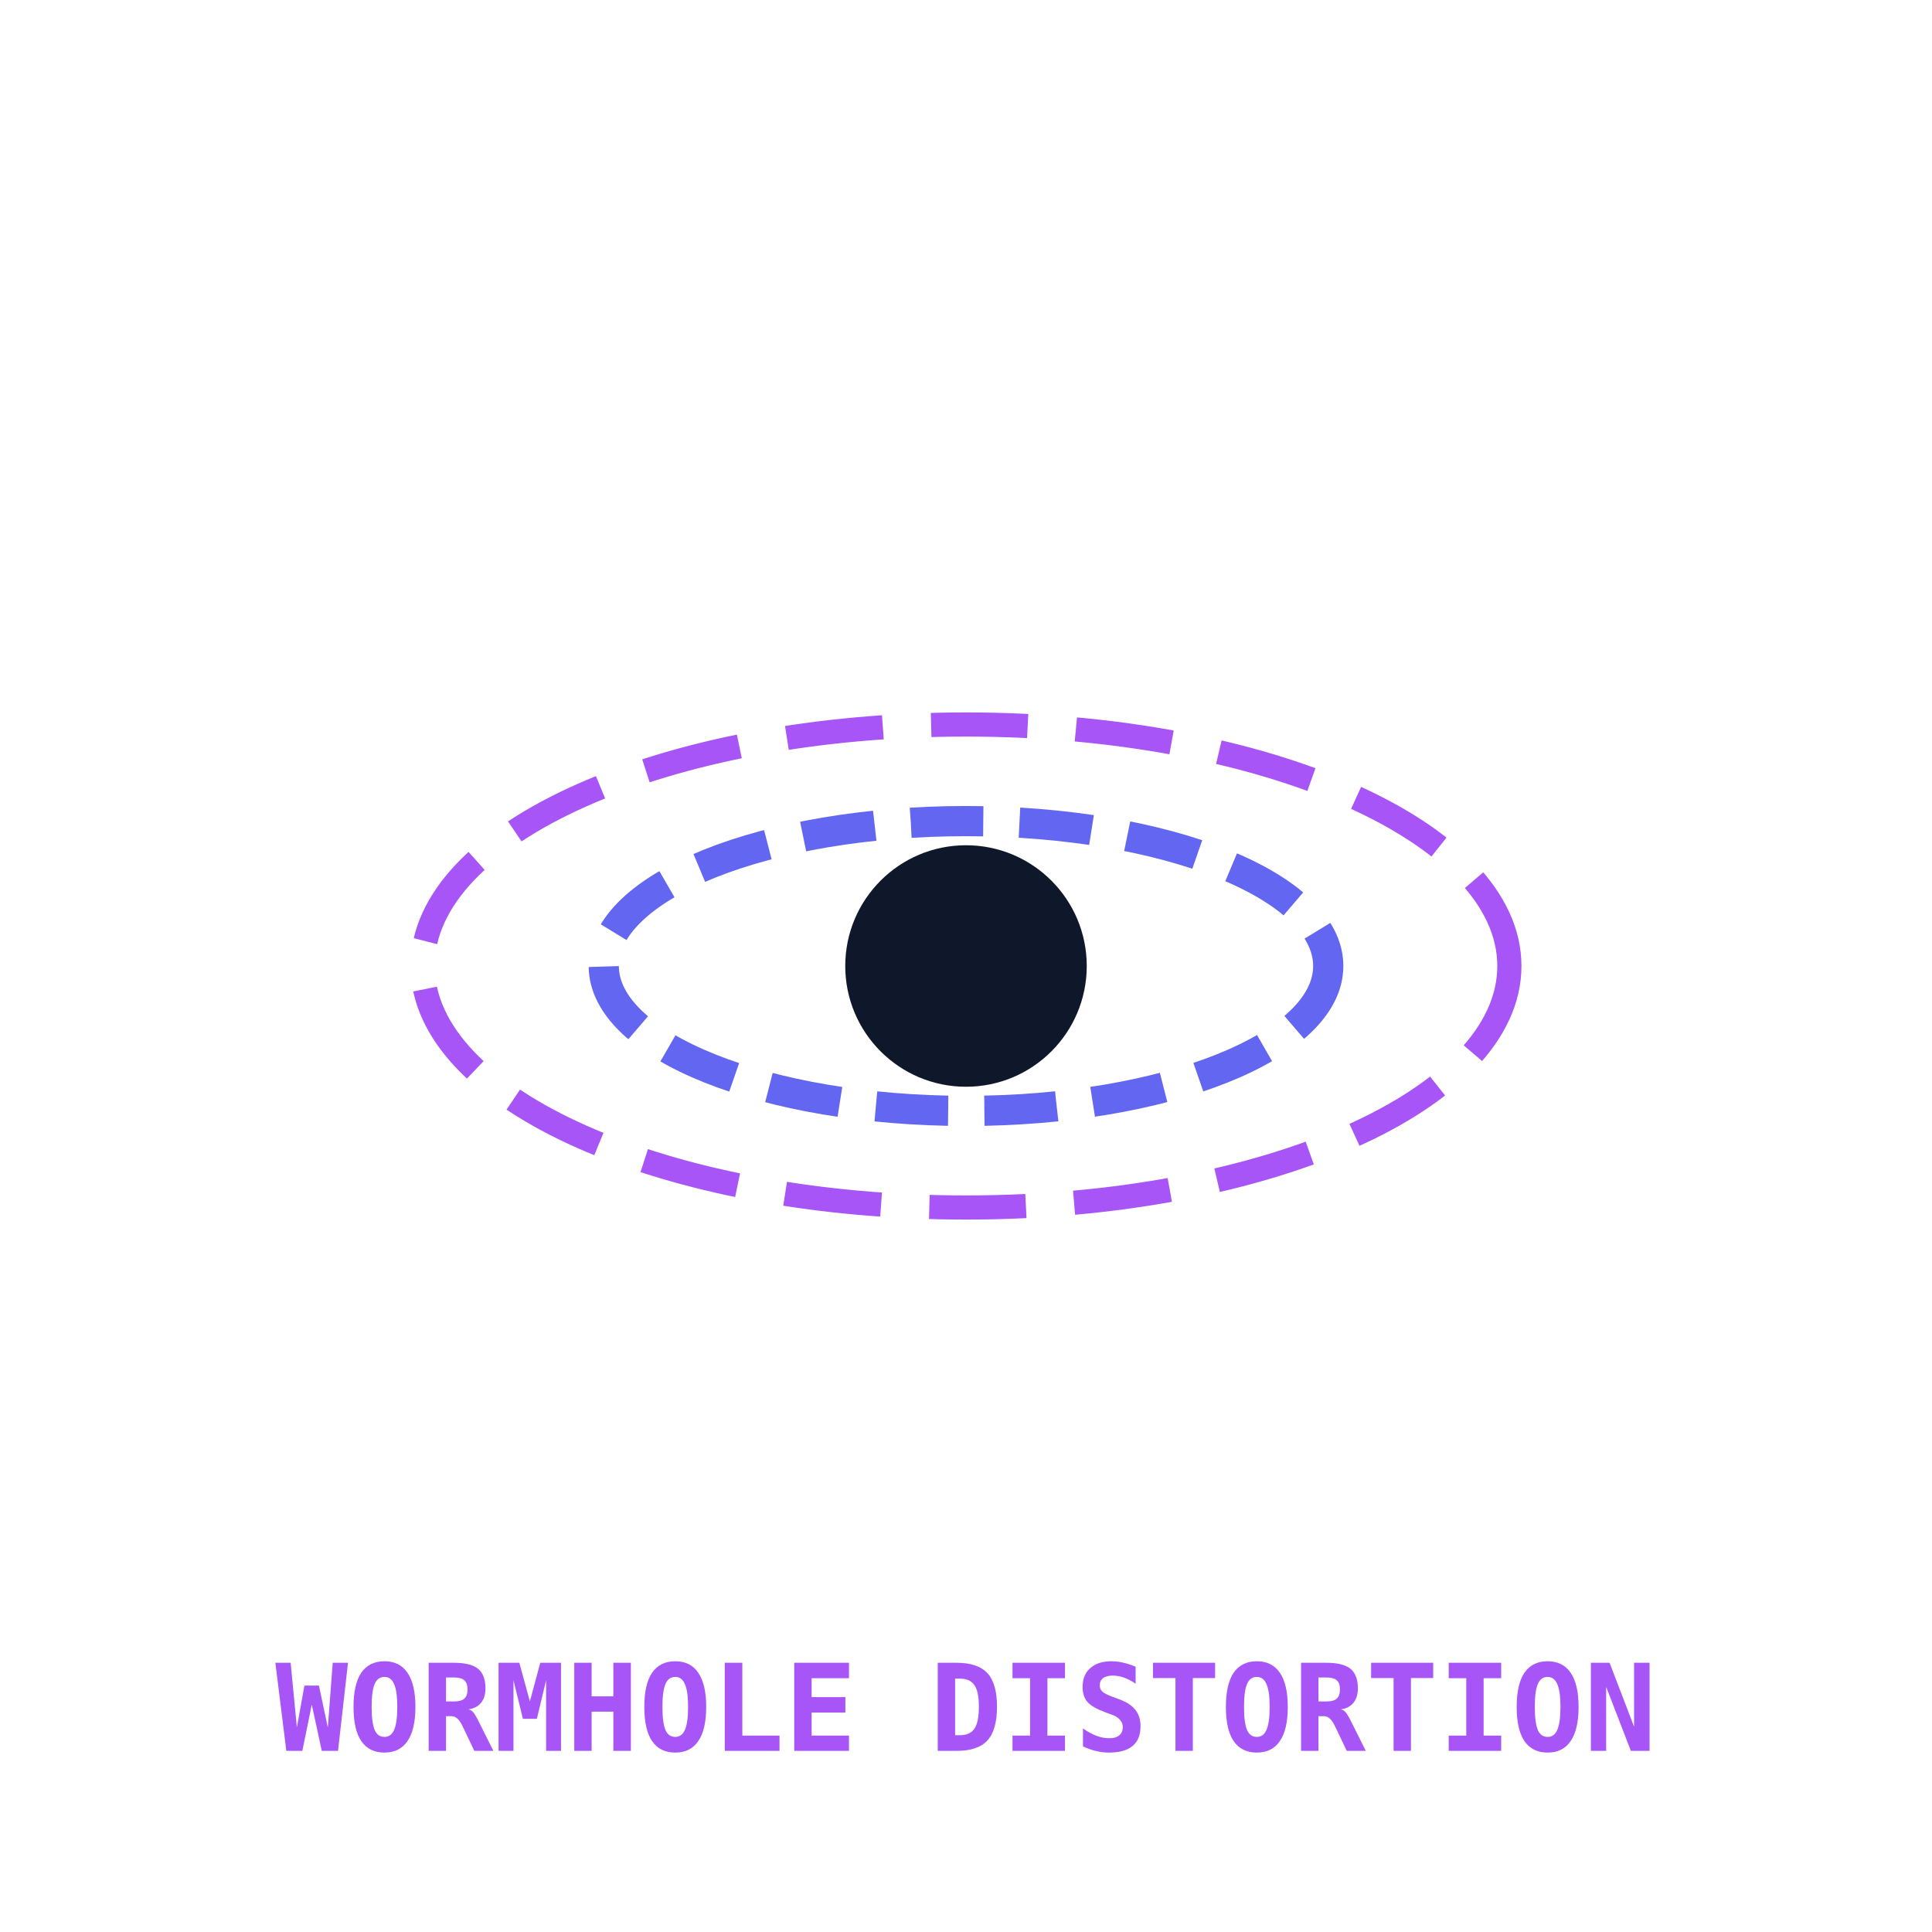
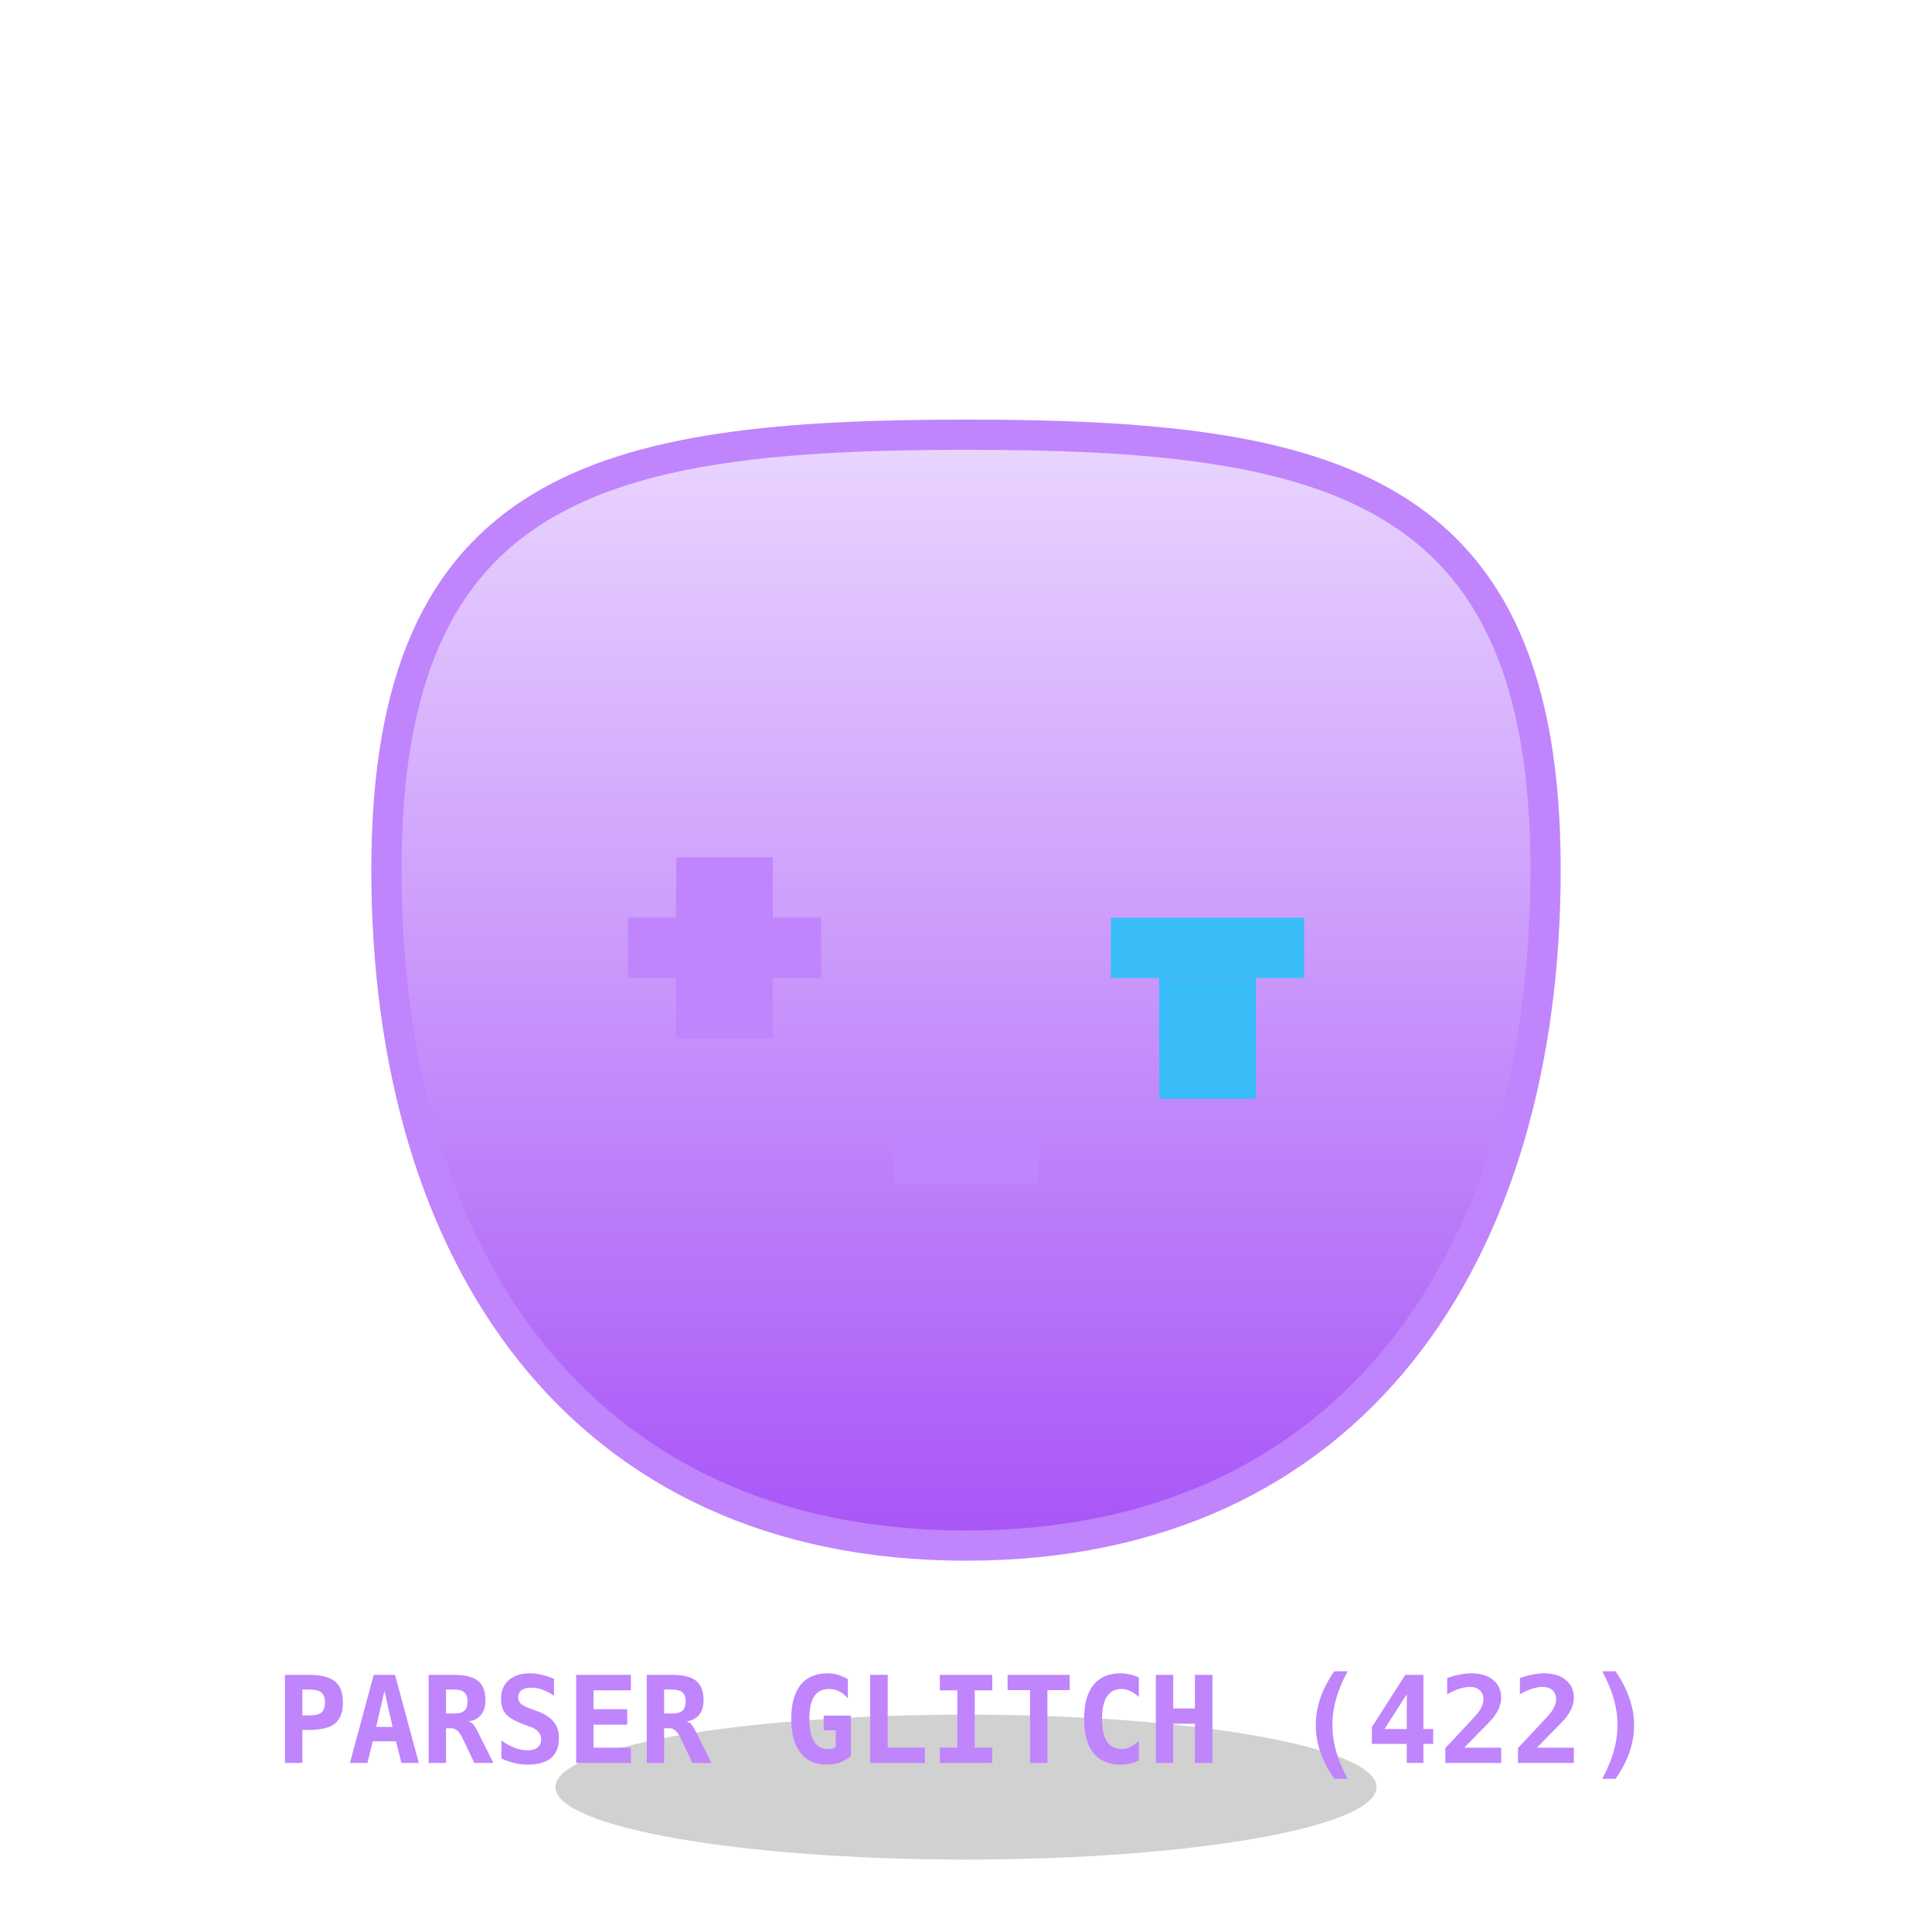
<svg xmlns="http://www.w3.org/2000/svg" viewBox="0 0 160 160" width="100%" height="100%">
+   <defs>
+     <linearGradient id="alien-grad" x1="0%" y1="0%" x2="0%" y2="100%">
+       <stop offset="0%" stop-color="#e9d5ff" />
+       <stop offset="100%" stop-color="#a855f7" />
+     </linearGradient>
+   </defs>
  <style>
-     @keyframes warpSpin { 0% { transform: rotate(0deg); } 100% { transform: rotate(360deg); } }
-     .warp { animation: warpSpin 3s linear infinite; transform-origin: 80px 80px; }
+     @keyframes glitchJitter {
+       0%, 100% { transform: translate(0, 0); }
+       20% { transform: translate(-3px, 1px); }
+       40% { transform: translate(2px, -2px); }
+       60% { transform: translate(-2px, -1px); }
+       80% { transform: translate(3px, 2px); }
+     }
+     .head-glitch { animation: glitchJitter 0.25s infinite; }
  </style>
-   <g class="warp">
-     <ellipse cx="80" cy="80" rx="45" ry="20" fill="none" stroke="#a855f7" stroke-width="2" stroke-dasharray="8 4" />
-     <ellipse cx="80" cy="80" rx="30" ry="12" fill="none" stroke="#6366f1" stroke-width="2.5" stroke-dasharray="6 3" />
-     <circle cx="80" cy="80" r="10" fill="#0f172a" />
+   <ellipse cx="80" cy="148" rx="34" ry="6" fill="#000000" opacity="0.18" />
+   <g class="head-glitch">
+     <path d="M 32 72 C 32 40 50 36 80 36 C 110 36 128 40 128 72 C 128 104 112 128 80 128 C 48 128 32 104 32 72 Z" fill="url(#alien-grad)" stroke="#c084fc" stroke-width="2.5" />
+     <rect x="52" y="76" width="16" height="5" fill="#c084fc" />
+     <rect x="56" y="71" width="8" height="15" fill="#c084fc" />
+     <rect x="92" y="76" width="16" height="5" fill="#38bdf8" />
+     <rect x="96" y="81" width="8" height="10" fill="#38bdf8" />
+     <rect x="74" y="94" width="12" height="4" fill="#c084fc" />
  </g>
-   <text x="80" y="145" font-family="monospace" font-size="10" font-weight="bold" fill="#a855f7" text-anchor="middle">WORMHOLE DISTORTION</text>
+   <text x="80" y="146" font-family="monospace" font-size="10" font-weight="bold" fill="#c084fc" text-anchor="middle">PARSER GLITCH (422)</text>
</svg>
